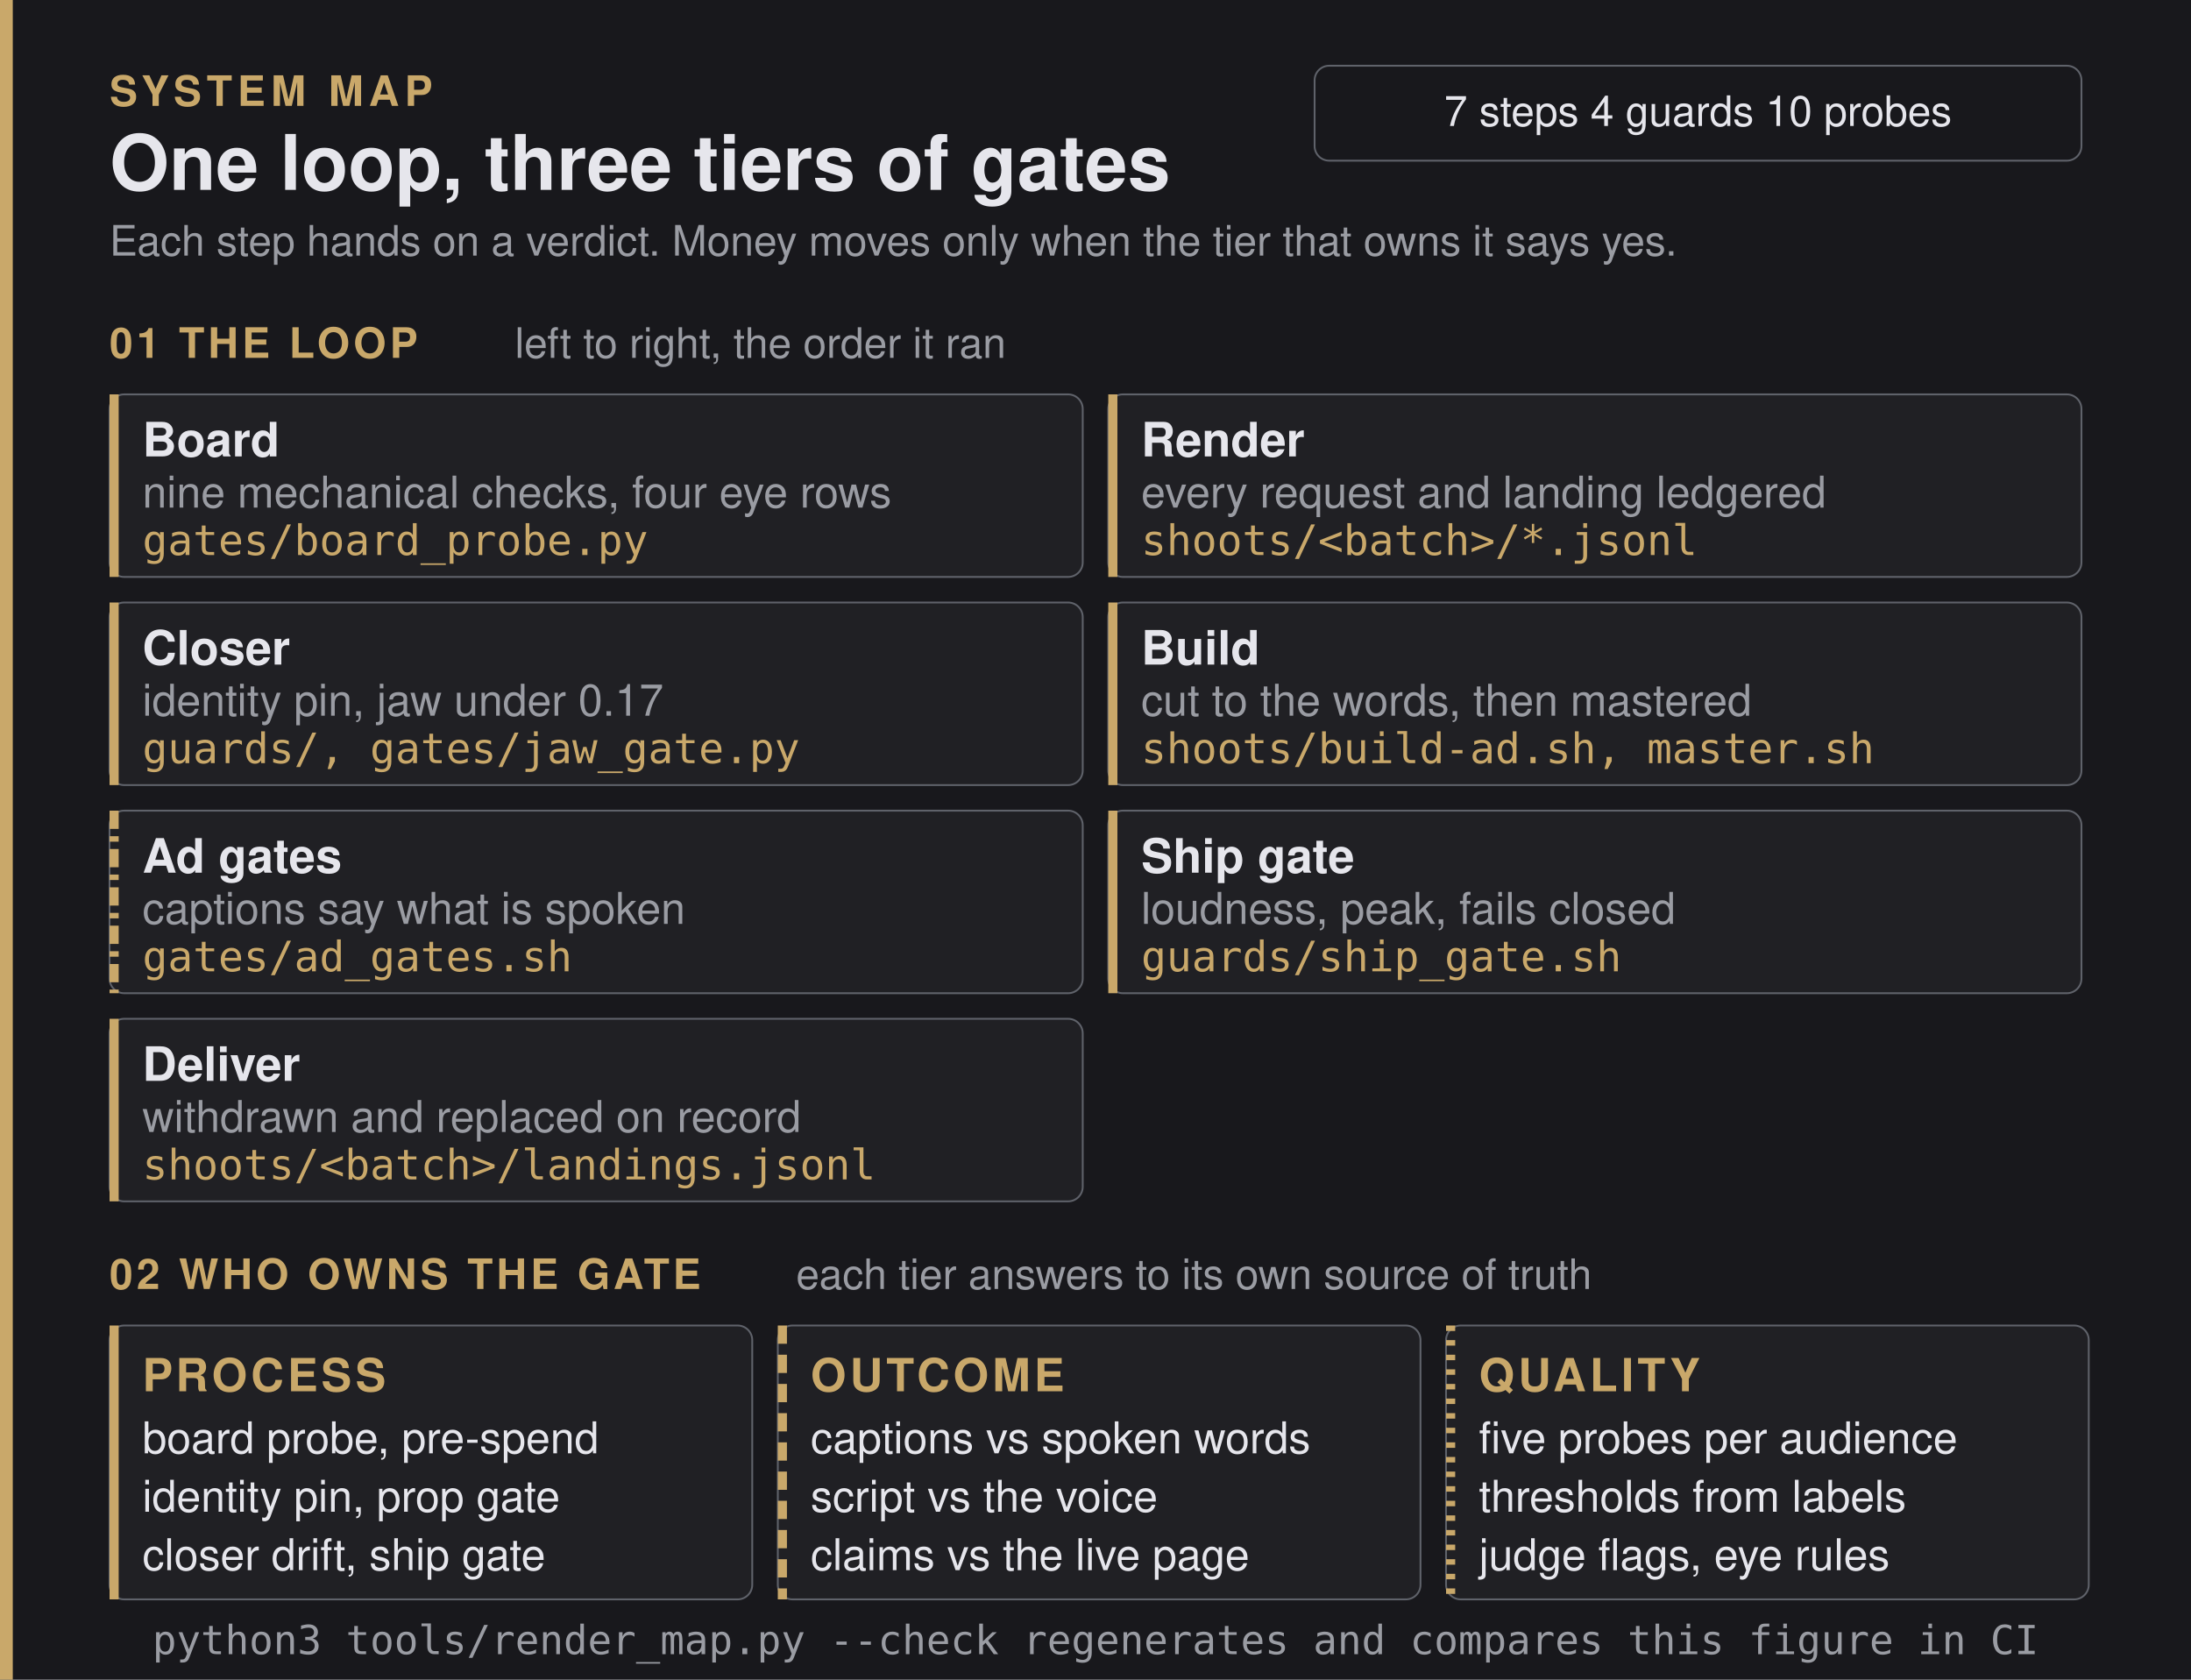
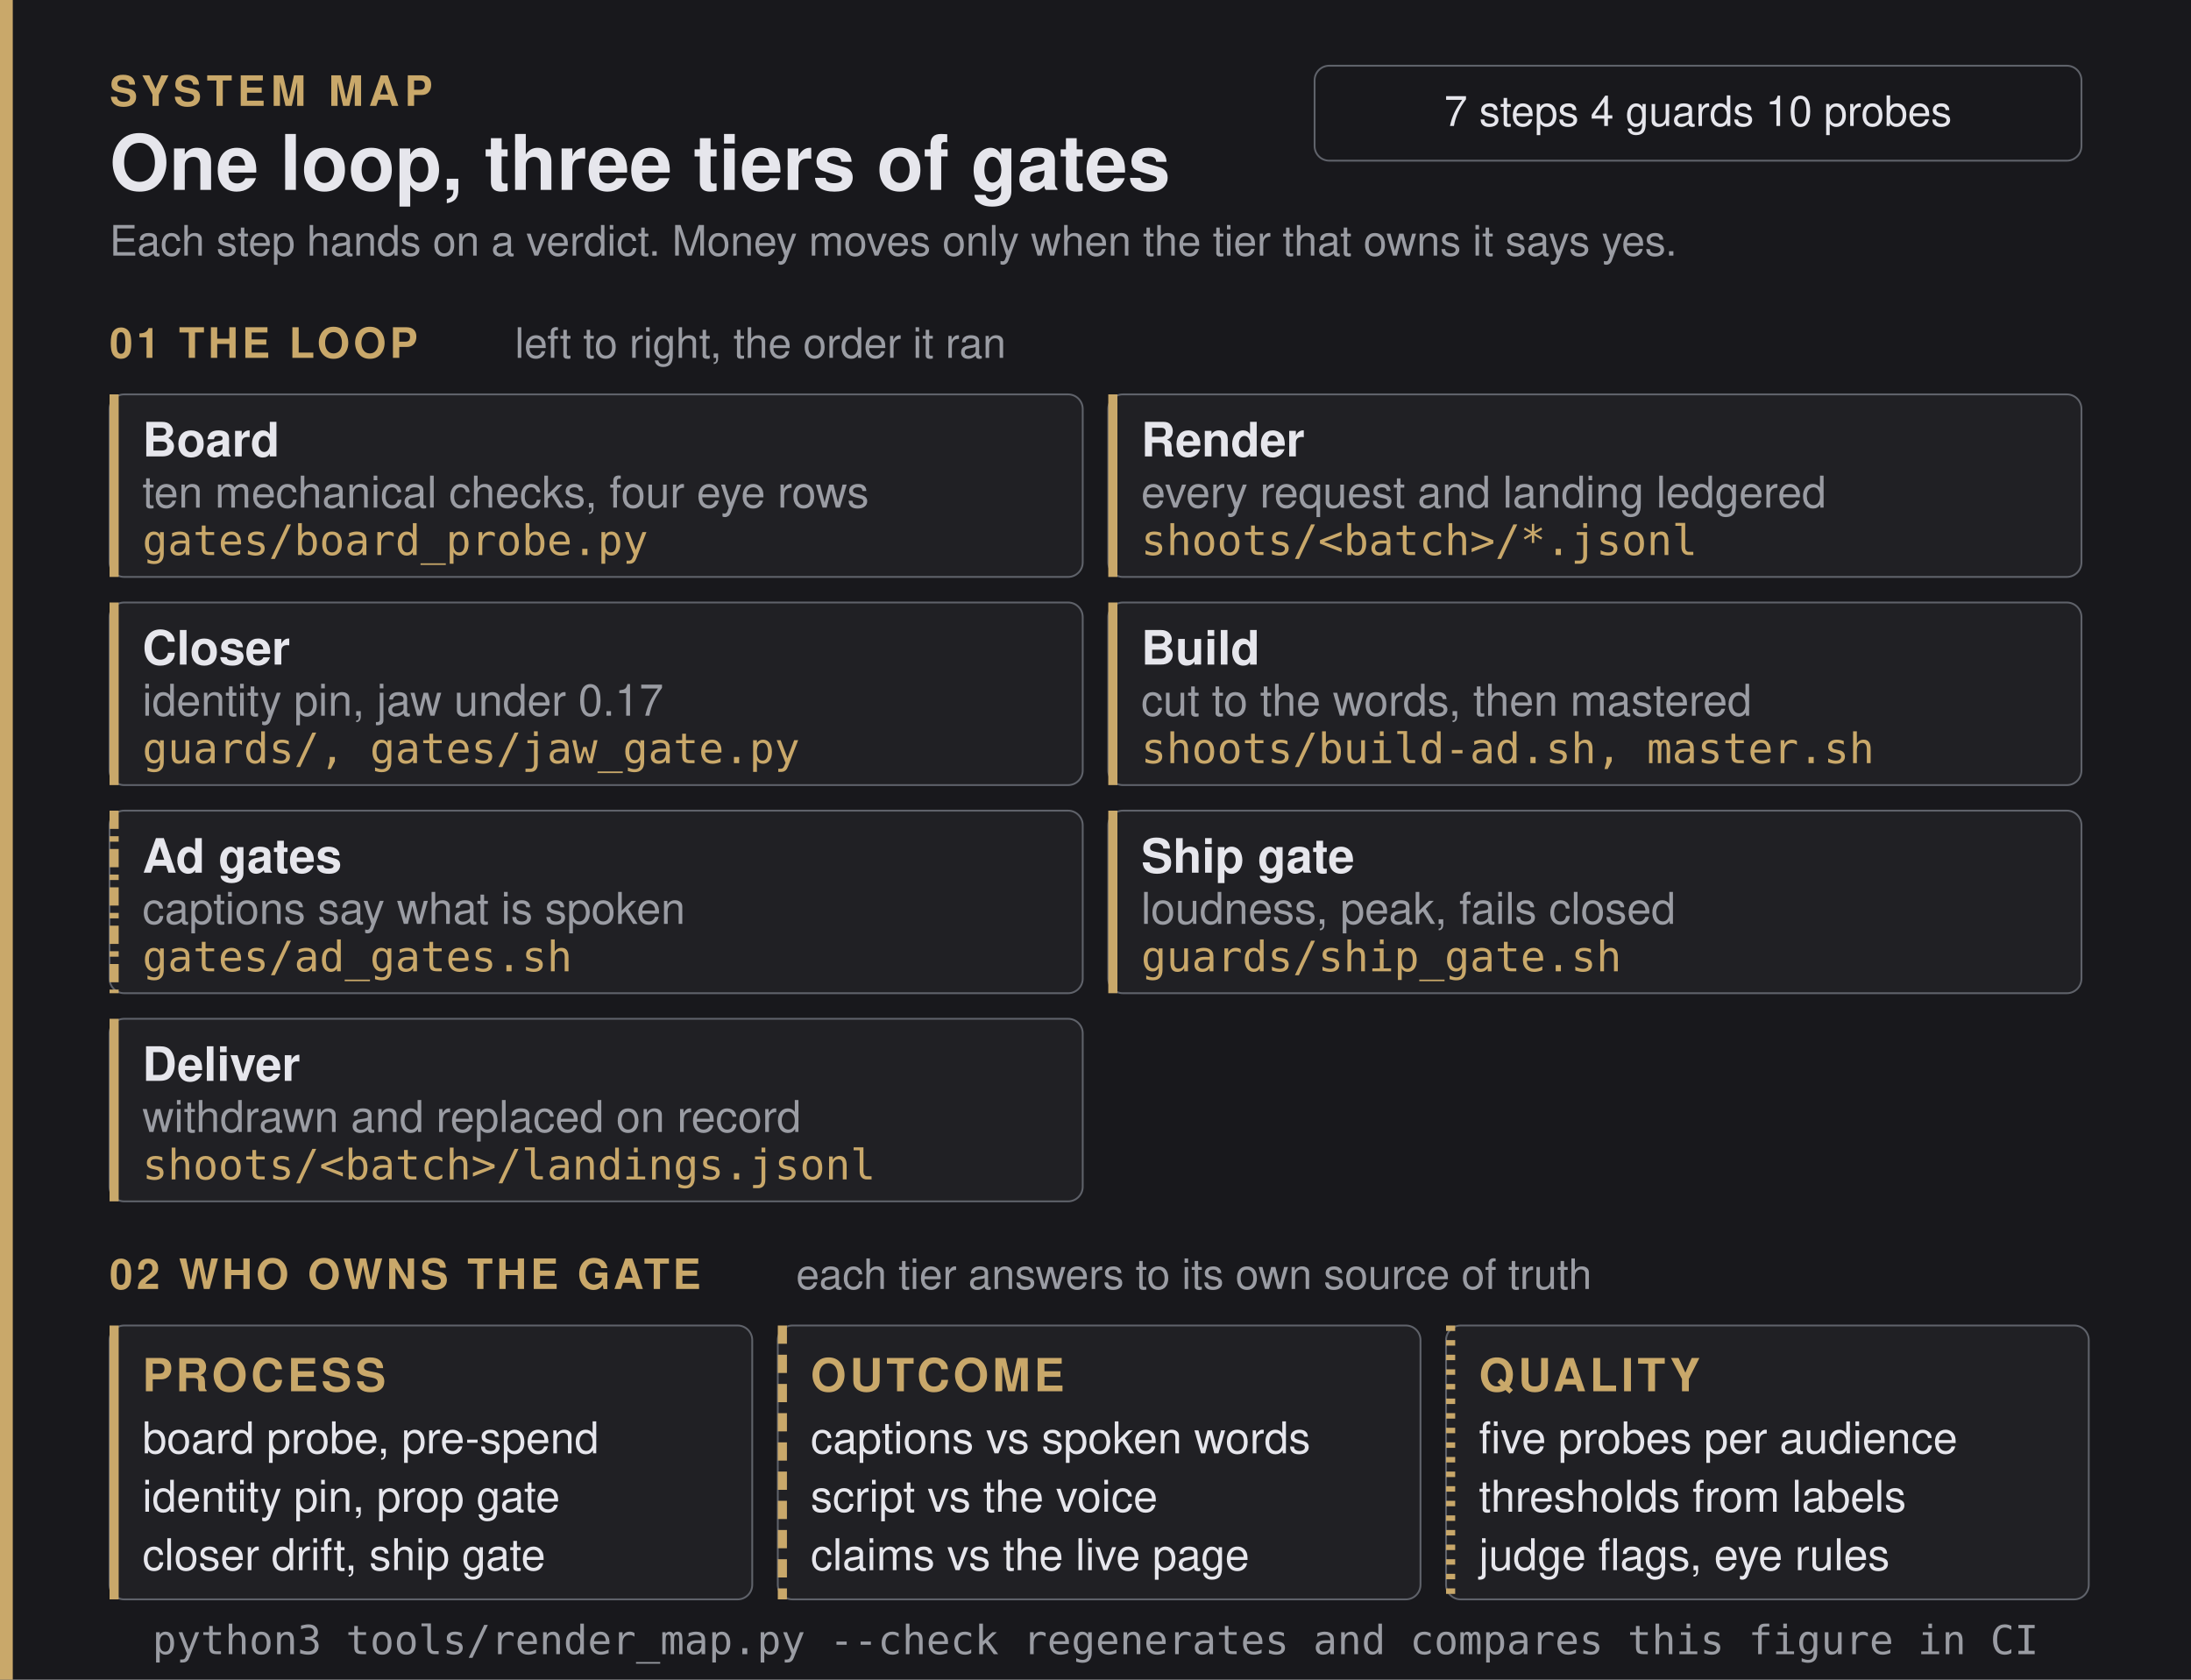
<svg xmlns="http://www.w3.org/2000/svg" width="1200" height="920" viewBox="0 0 1200 920" role="img" aria-label="System map: one loop of seven steps, board, render, closer, build, ad gates, ship gate, deliver, and the three tiers of evals that own the gates at each step.">
  <defs>
    <linearGradient id="bg" x1="0" y1="0" x2="1" y2="1">
      <stop offset="0%" stop-color="#18181c" />
      <stop offset="100%" stop-color="#18181c" />
    </linearGradient>
  </defs>
  <rect width="1200" height="920" fill="url(#bg)" />
  <rect x="0" y="0" width="7" height="920" fill="#c9a86a" />
  <text x="60" y="58" text-anchor="start" font-family="-apple-system,BlinkMacSystemFont,'Segoe UI',Helvetica,Arial,sans-serif" font-size="23" font-weight="700" letter-spacing="3" fill="#c9a86a">SYSTEM MAP</text>
  <text x="60" y="104" text-anchor="start" font-family="-apple-system,BlinkMacSystemFont,'Segoe UI',Helvetica,Arial,sans-serif" font-size="42" font-weight="700" fill="#e6e6ec">One loop, three tiers of gates</text>
  <text x="60" y="140" text-anchor="start" font-family="-apple-system,BlinkMacSystemFont,'Segoe UI',Helvetica,Arial,sans-serif" font-size="23" fill="#9a9ca3">Each step hands on a verdict. Money moves only when the tier that owns it says yes.</text>
  <rect x="720" y="36" width="420" height="52" rx="8" fill="none" stroke="#5f626a" />
  <text x="930" y="69" text-anchor="middle" font-family="-apple-system,BlinkMacSystemFont,'Segoe UI',Helvetica,Arial,sans-serif" font-size="23" fill="#e6e6ec">7 steps  4 guards  10 probes</text>
  <text x="60" y="196" text-anchor="start" font-family="-apple-system,BlinkMacSystemFont,'Segoe UI',Helvetica,Arial,sans-serif" font-size="23" font-weight="700" letter-spacing="2" fill="#c9a86a">01  THE LOOP</text>
  <text x="282" y="196" text-anchor="start" font-family="-apple-system,BlinkMacSystemFont,'Segoe UI',Helvetica,Arial,sans-serif" font-size="23" fill="#9a9ca3">left to right, the order it ran</text>
  <rect x="60" y="216" width="533" height="100" rx="8" fill="#202024" fill-opacity="1" stroke="#5f626a" />
  <line x1="62.5" y1="216" x2="62.5" y2="316" stroke="#c9a86a" stroke-width="5" />
  <text x="78" y="250" text-anchor="start" font-family="-apple-system,BlinkMacSystemFont,'Segoe UI',Helvetica,Arial,sans-serif" font-size="26" font-weight="700" fill="#e6e6ec">Board</text>
-   <text x="78" y="278" text-anchor="start" font-family="-apple-system,BlinkMacSystemFont,'Segoe UI',Helvetica,Arial,sans-serif" font-size="24" fill="#9a9ca3">nine mechanical checks, four eye rows</text>
+   <text x="78" y="278" text-anchor="start" font-family="-apple-system,BlinkMacSystemFont,'Segoe UI',Helvetica,Arial,sans-serif" font-size="24" fill="#9a9ca3">ten mechanical checks, four eye rows</text>
  <text x="78" y="304" text-anchor="start" font-family="ui-monospace,SFMono-Regular,Menlo,monospace" font-size="23" fill="#c9a86a">gates/board_probe.py</text>
  <rect x="607" y="216" width="533" height="100" rx="8" fill="#202024" fill-opacity="1" stroke="#5f626a" />
  <line x1="609.5" y1="216" x2="609.5" y2="316" stroke="#c9a86a" stroke-width="5" />
  <text x="625" y="250" text-anchor="start" font-family="-apple-system,BlinkMacSystemFont,'Segoe UI',Helvetica,Arial,sans-serif" font-size="26" font-weight="700" fill="#e6e6ec">Render</text>
  <text x="625" y="278" text-anchor="start" font-family="-apple-system,BlinkMacSystemFont,'Segoe UI',Helvetica,Arial,sans-serif" font-size="24" fill="#9a9ca3">every request and landing ledgered</text>
  <text x="625" y="304" text-anchor="start" font-family="ui-monospace,SFMono-Regular,Menlo,monospace" font-size="23" fill="#c9a86a">shoots/&lt;batch&gt;/*.jsonl</text>
  <rect x="60" y="330" width="533" height="100" rx="8" fill="#202024" fill-opacity="1" stroke="#5f626a" />
  <line x1="62.5" y1="330" x2="62.5" y2="430" stroke="#c9a86a" stroke-width="5" />
  <text x="78" y="364" text-anchor="start" font-family="-apple-system,BlinkMacSystemFont,'Segoe UI',Helvetica,Arial,sans-serif" font-size="26" font-weight="700" fill="#e6e6ec">Closer</text>
  <text x="78" y="392" text-anchor="start" font-family="-apple-system,BlinkMacSystemFont,'Segoe UI',Helvetica,Arial,sans-serif" font-size="24" fill="#9a9ca3">identity pin, jaw under 0.17</text>
  <text x="78" y="418" text-anchor="start" font-family="ui-monospace,SFMono-Regular,Menlo,monospace" font-size="23" fill="#c9a86a">guards/, gates/jaw_gate.py</text>
  <rect x="607" y="330" width="533" height="100" rx="8" fill="#202024" fill-opacity="1" stroke="#5f626a" />
  <line x1="609.5" y1="330" x2="609.5" y2="430" stroke="#c9a86a" stroke-width="5" />
  <text x="625" y="364" text-anchor="start" font-family="-apple-system,BlinkMacSystemFont,'Segoe UI',Helvetica,Arial,sans-serif" font-size="26" font-weight="700" fill="#e6e6ec">Build</text>
  <text x="625" y="392" text-anchor="start" font-family="-apple-system,BlinkMacSystemFont,'Segoe UI',Helvetica,Arial,sans-serif" font-size="24" fill="#9a9ca3">cut to the words, then mastered</text>
  <text x="625" y="418" text-anchor="start" font-family="ui-monospace,SFMono-Regular,Menlo,monospace" font-size="23" fill="#c9a86a">shoots/build-ad.sh, master.sh</text>
  <rect x="60" y="444" width="533" height="100" rx="8" fill="#202024" fill-opacity="1" stroke="#5f626a" />
  <line x1="62.5" y1="444" x2="62.5" y2="544" stroke="#c9a86a" stroke-width="5" stroke-dasharray="10 4 3 4" />
  <text x="78" y="478" text-anchor="start" font-family="-apple-system,BlinkMacSystemFont,'Segoe UI',Helvetica,Arial,sans-serif" font-size="26" font-weight="700" fill="#e6e6ec">Ad gates</text>
  <text x="78" y="506" text-anchor="start" font-family="-apple-system,BlinkMacSystemFont,'Segoe UI',Helvetica,Arial,sans-serif" font-size="24" fill="#9a9ca3">captions say what is spoken</text>
  <text x="78" y="532" text-anchor="start" font-family="ui-monospace,SFMono-Regular,Menlo,monospace" font-size="23" fill="#c9a86a">gates/ad_gates.sh</text>
  <rect x="607" y="444" width="533" height="100" rx="8" fill="#202024" fill-opacity="1" stroke="#5f626a" />
  <line x1="609.5" y1="444" x2="609.5" y2="544" stroke="#c9a86a" stroke-width="5" />
  <text x="625" y="478" text-anchor="start" font-family="-apple-system,BlinkMacSystemFont,'Segoe UI',Helvetica,Arial,sans-serif" font-size="26" font-weight="700" fill="#e6e6ec">Ship gate</text>
  <text x="625" y="506" text-anchor="start" font-family="-apple-system,BlinkMacSystemFont,'Segoe UI',Helvetica,Arial,sans-serif" font-size="24" fill="#9a9ca3">loudness, peak, fails closed</text>
  <text x="625" y="532" text-anchor="start" font-family="ui-monospace,SFMono-Regular,Menlo,monospace" font-size="23" fill="#c9a86a">guards/ship_gate.sh</text>
  <rect x="60" y="558" width="533" height="100" rx="8" fill="#202024" fill-opacity="1" stroke="#5f626a" />
  <line x1="62.5" y1="558" x2="62.5" y2="658" stroke="#c9a86a" stroke-width="5" />
  <text x="78" y="592" text-anchor="start" font-family="-apple-system,BlinkMacSystemFont,'Segoe UI',Helvetica,Arial,sans-serif" font-size="26" font-weight="700" fill="#e6e6ec">Deliver</text>
  <text x="78" y="620" text-anchor="start" font-family="-apple-system,BlinkMacSystemFont,'Segoe UI',Helvetica,Arial,sans-serif" font-size="24" fill="#9a9ca3">withdrawn and replaced on record</text>
  <text x="78" y="646" text-anchor="start" font-family="ui-monospace,SFMono-Regular,Menlo,monospace" font-size="23" fill="#c9a86a">shoots/&lt;batch&gt;/landings.jsonl</text>
  <text x="60" y="706" text-anchor="start" font-family="-apple-system,BlinkMacSystemFont,'Segoe UI',Helvetica,Arial,sans-serif" font-size="23" font-weight="700" letter-spacing="2" fill="#c9a86a">02  WHO OWNS THE GATE</text>
  <text x="436" y="706" text-anchor="start" font-family="-apple-system,BlinkMacSystemFont,'Segoe UI',Helvetica,Arial,sans-serif" font-size="23" fill="#9a9ca3">each tier answers to its own source of truth</text>
  <rect x="60" y="726" width="352" height="150" rx="8" fill="#202024" fill-opacity="1" stroke="#5f626a" />
  <line x1="62.5" y1="726" x2="62.5" y2="876" stroke="#c9a86a" stroke-width="5" />
  <text x="78" y="762" text-anchor="start" font-family="-apple-system,BlinkMacSystemFont,'Segoe UI',Helvetica,Arial,sans-serif" font-size="25" font-weight="700" letter-spacing="2" fill="#c9a86a">PROCESS</text>
  <text x="78" y="796" text-anchor="start" font-family="-apple-system,BlinkMacSystemFont,'Segoe UI',Helvetica,Arial,sans-serif" font-size="24" fill="#e6e6ec">board probe, pre-spend</text>
  <text x="78" y="828" text-anchor="start" font-family="-apple-system,BlinkMacSystemFont,'Segoe UI',Helvetica,Arial,sans-serif" font-size="24" fill="#e6e6ec">identity pin, prop gate</text>
  <text x="78" y="860" text-anchor="start" font-family="-apple-system,BlinkMacSystemFont,'Segoe UI',Helvetica,Arial,sans-serif" font-size="24" fill="#e6e6ec">closer drift, ship gate</text>
  <rect x="426" y="726" width="352" height="150" rx="8" fill="#202024" fill-opacity="1" stroke="#5f626a" />
  <line x1="428.5" y1="726" x2="428.5" y2="876" stroke="#c9a86a" stroke-width="5" stroke-dasharray="10 6" />
  <text x="444" y="762" text-anchor="start" font-family="-apple-system,BlinkMacSystemFont,'Segoe UI',Helvetica,Arial,sans-serif" font-size="25" font-weight="700" letter-spacing="2" fill="#c9a86a">OUTCOME</text>
  <text x="444" y="796" text-anchor="start" font-family="-apple-system,BlinkMacSystemFont,'Segoe UI',Helvetica,Arial,sans-serif" font-size="24" fill="#e6e6ec">captions vs spoken words</text>
  <text x="444" y="828" text-anchor="start" font-family="-apple-system,BlinkMacSystemFont,'Segoe UI',Helvetica,Arial,sans-serif" font-size="24" fill="#e6e6ec">script vs the voice</text>
  <text x="444" y="860" text-anchor="start" font-family="-apple-system,BlinkMacSystemFont,'Segoe UI',Helvetica,Arial,sans-serif" font-size="24" fill="#e6e6ec">claims vs the live page</text>
  <rect x="792" y="726" width="352" height="150" rx="8" fill="#202024" fill-opacity="1" stroke="#5f626a" />
  <line x1="794.5" y1="726" x2="794.5" y2="876" stroke="#c9a86a" stroke-width="5" stroke-dasharray="3 5" />
  <text x="810" y="762" text-anchor="start" font-family="-apple-system,BlinkMacSystemFont,'Segoe UI',Helvetica,Arial,sans-serif" font-size="25" font-weight="700" letter-spacing="2" fill="#c9a86a">QUALITY</text>
  <text x="810" y="796" text-anchor="start" font-family="-apple-system,BlinkMacSystemFont,'Segoe UI',Helvetica,Arial,sans-serif" font-size="24" fill="#e6e6ec">five probes per audience</text>
  <text x="810" y="828" text-anchor="start" font-family="-apple-system,BlinkMacSystemFont,'Segoe UI',Helvetica,Arial,sans-serif" font-size="24" fill="#e6e6ec">thresholds from labels</text>
  <text x="810" y="860" text-anchor="start" font-family="-apple-system,BlinkMacSystemFont,'Segoe UI',Helvetica,Arial,sans-serif" font-size="24" fill="#e6e6ec">judge flags, eye rules</text>
  <text x="600.0" y="906" text-anchor="middle" font-family="ui-monospace,SFMono-Regular,Menlo,monospace" font-size="22" fill="#9a9ca3">python3 tools/render_map.py --check   regenerates and compares this figure in CI</text>
</svg>
